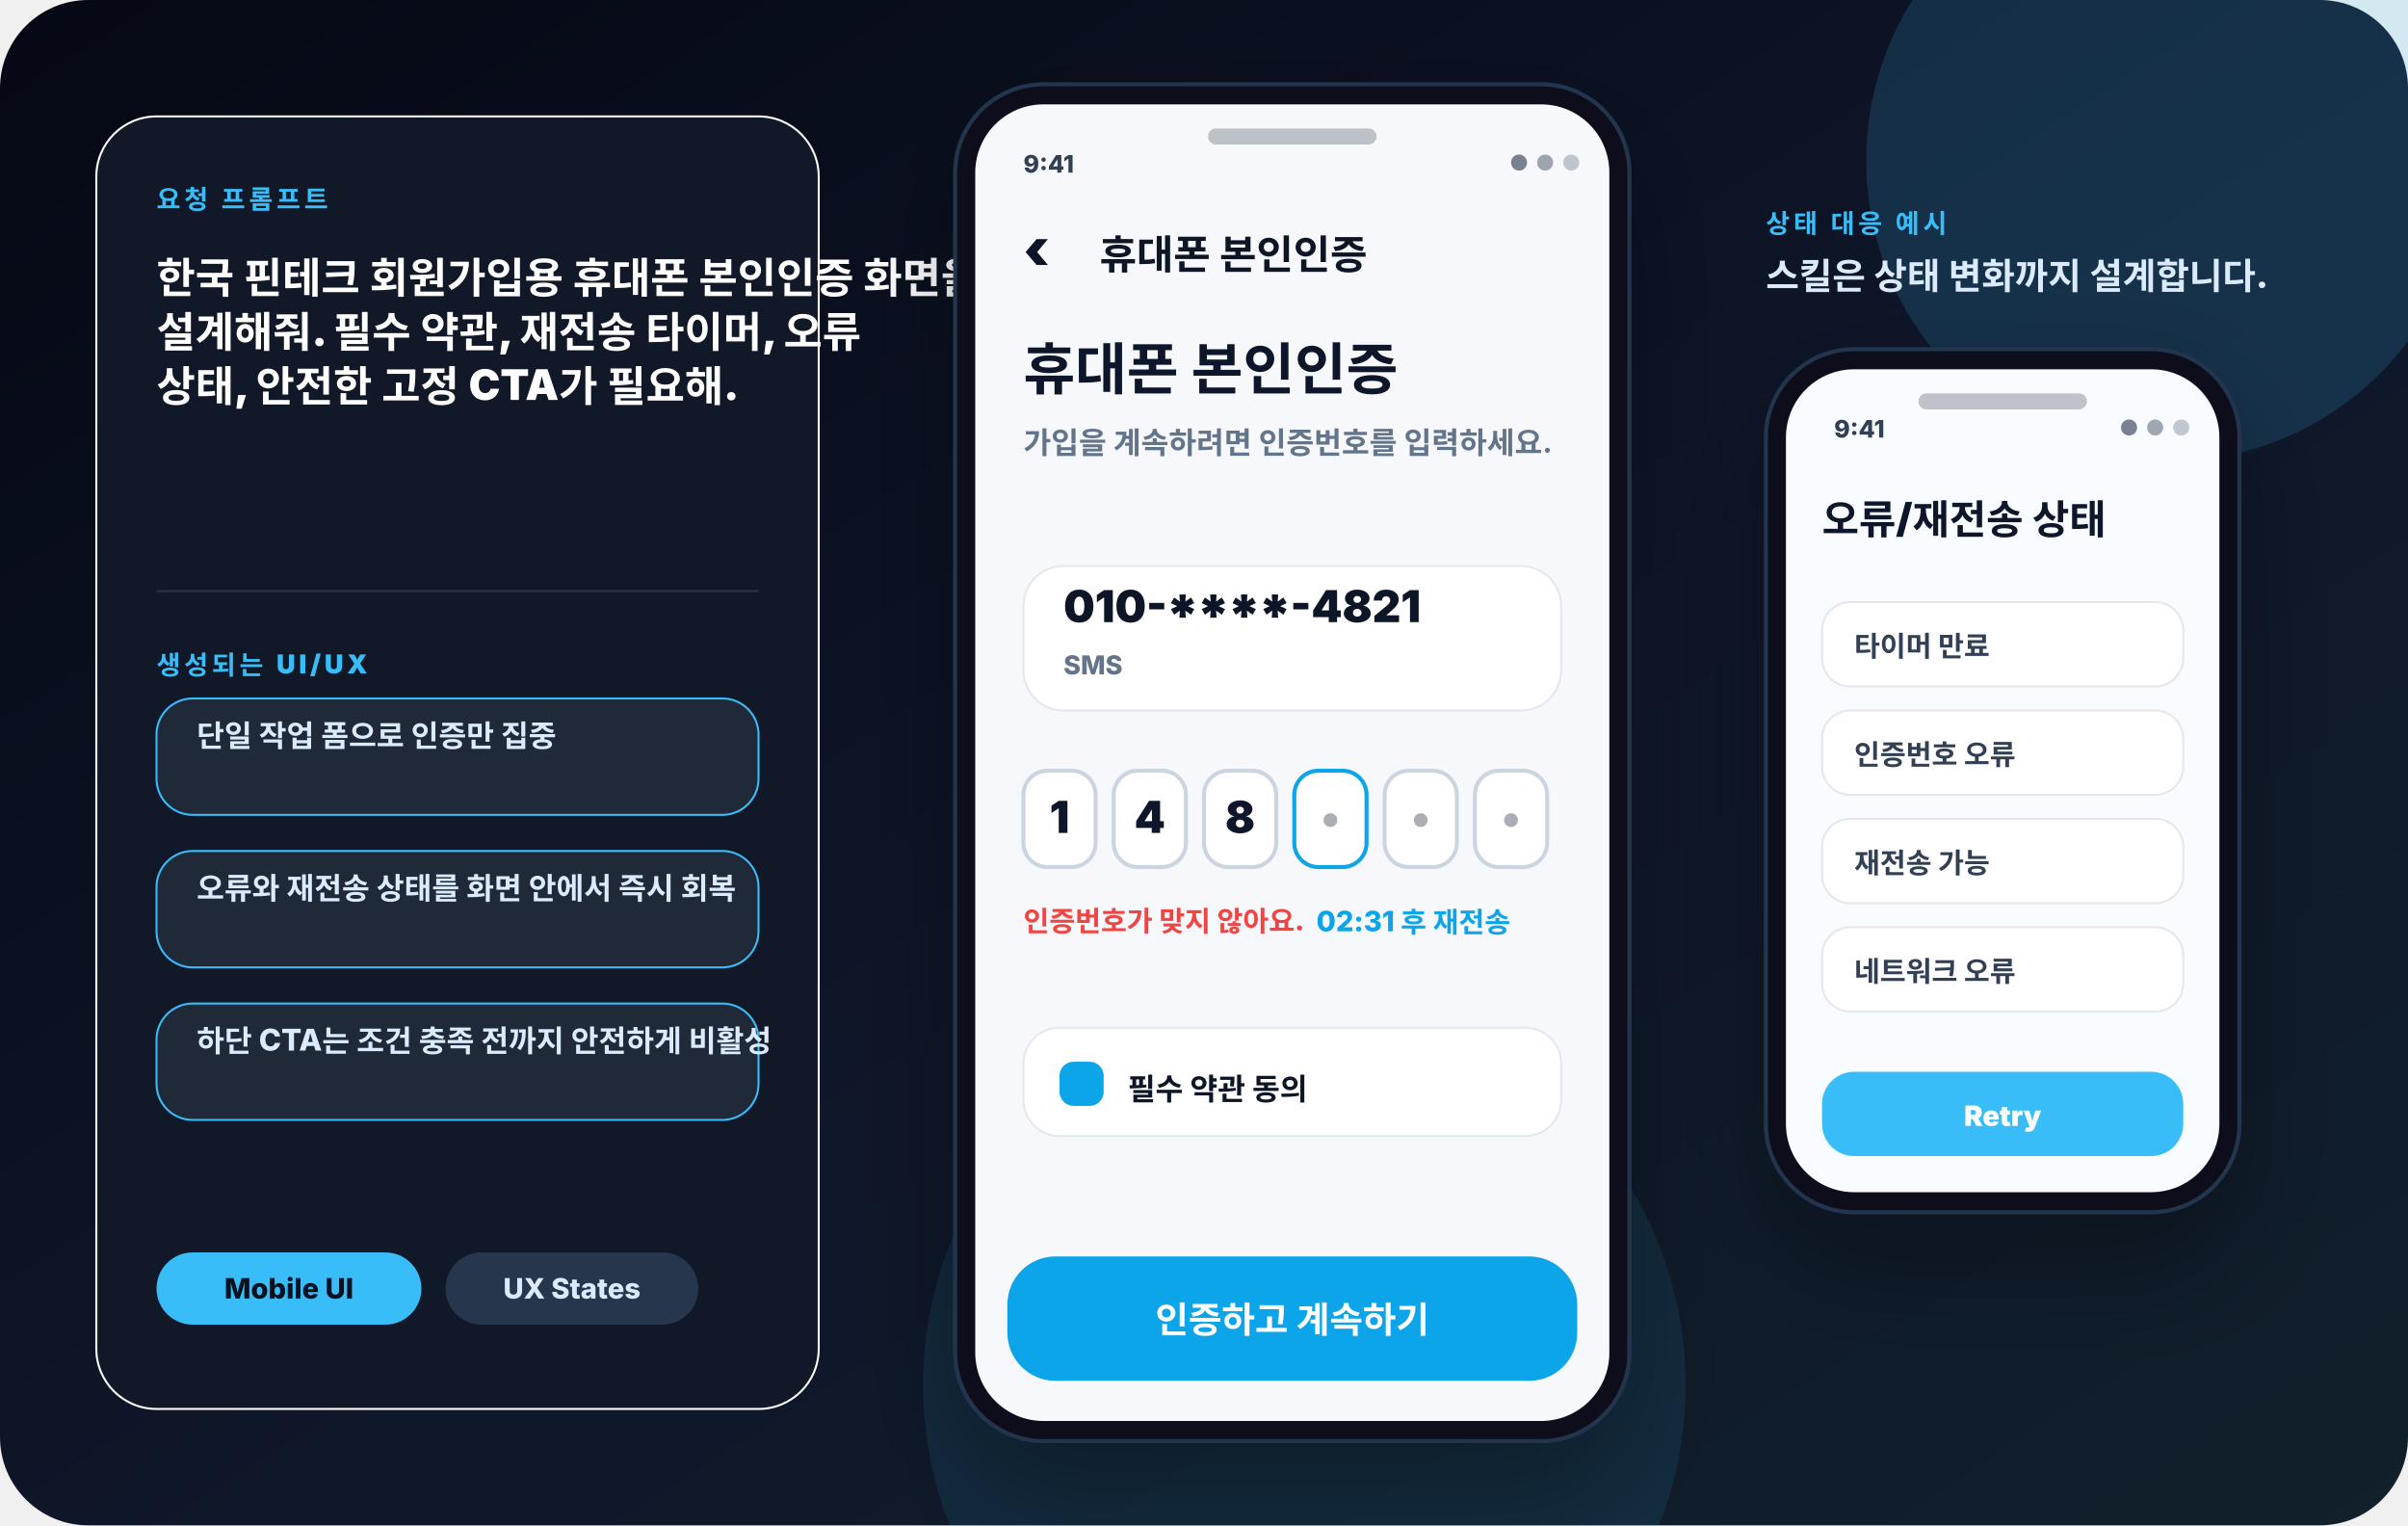
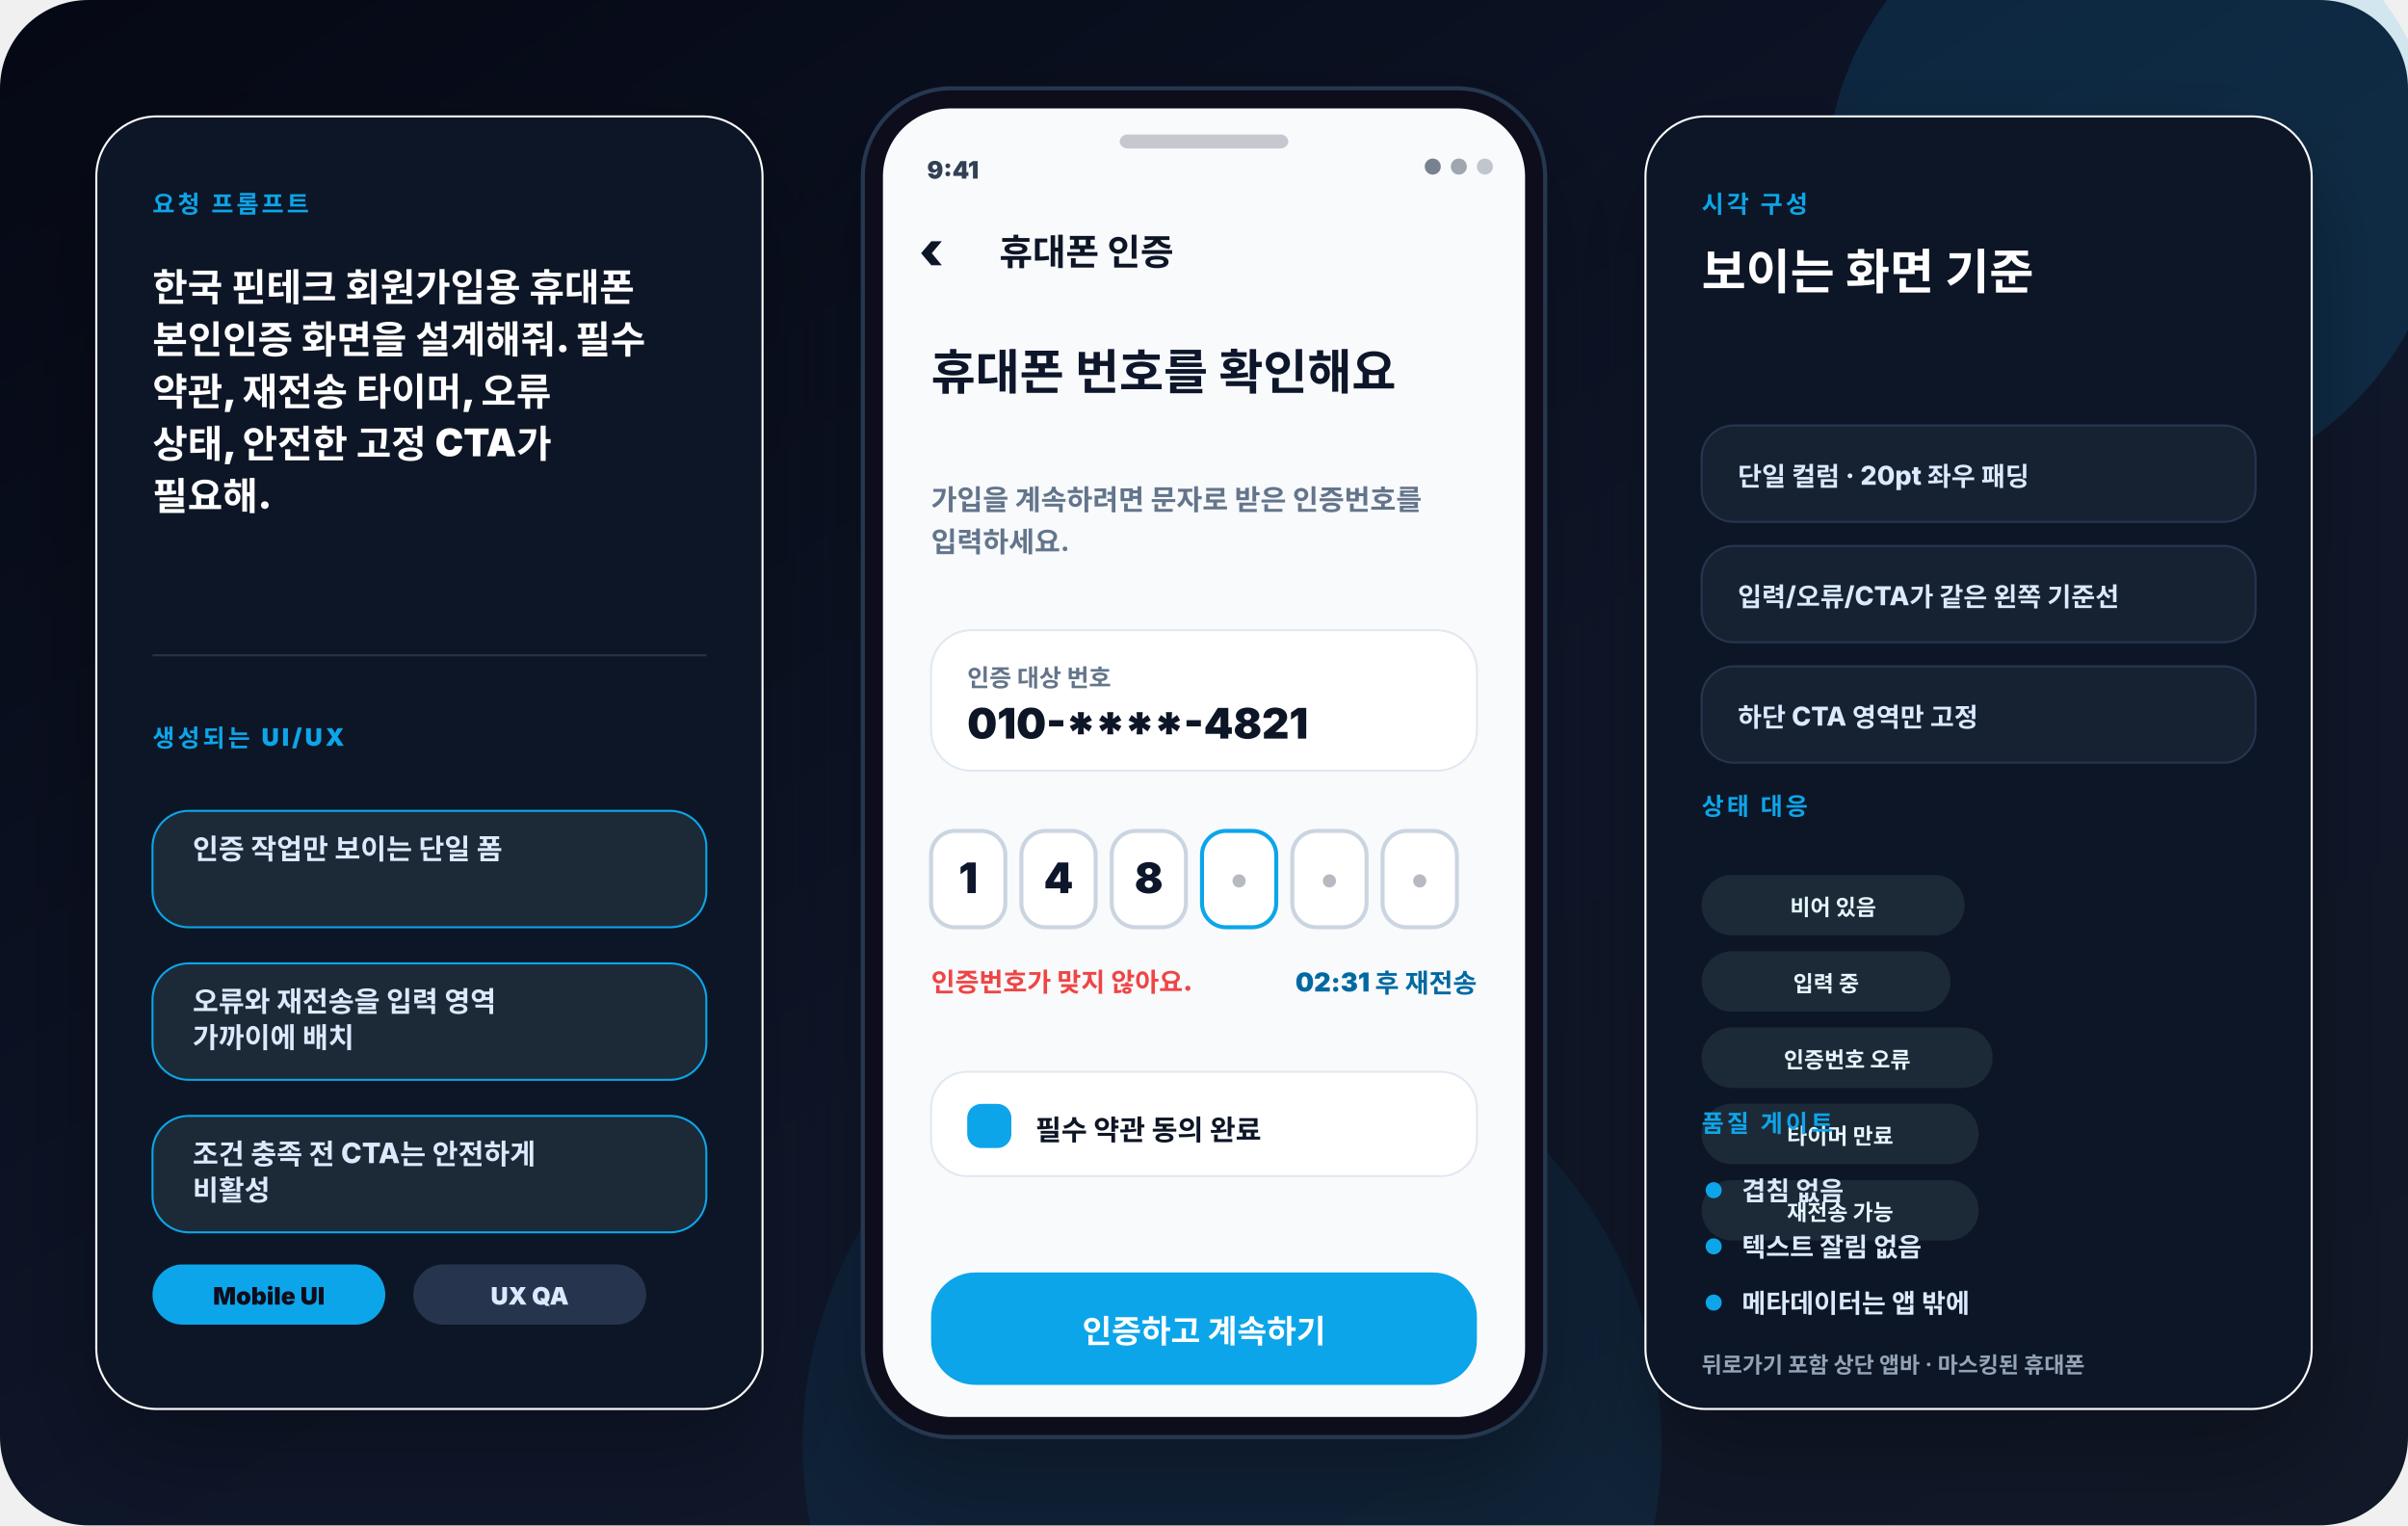
- <svg xmlns="http://www.w3.org/2000/svg" width="1200" height="760" viewBox="0 0 1200 760" role="img" aria-labelledby="title desc">
+ <svg xmlns="http://www.w3.org/2000/svg" width="1200" height="760" viewBox="0 0 1200 760" role="img" aria-labelledby="title desc" data-template="visual-composition-v2" data-generated-by="scripts/generate_preview_svgs.py">
  <defs>
    <linearGradient id="bg" x1="0" y1="0" x2="1" y2="1">
      <stop offset="0" stop-color="#050814" />
      <stop offset=".55" stop-color="#0f172a" />
-       <stop offset="1" stop-color="#11202b" />
+       <stop offset="1" stop-color="#111827" />
    </linearGradient>
    <filter id="shadow" x="-20%" y="-20%" width="140%" height="140%">
-       <feDropShadow dx="0" dy="24" stdDeviation="28" flood-color="#000" flood-opacity=".32" />
+       <feDropShadow dx="0" dy="22" stdDeviation="24" flood-color="#000" flood-opacity=".30" />
    </filter>
    <style>text{font-family:-apple-system,BlinkMacSystemFont,'Pretendard','Noto Sans KR','Segoe UI',sans-serif} .card{filter:url(#shadow)}</style>
  </defs>
  <rect width="1200" height="760" rx="44" fill="url(#bg)" />
-   <circle cx="1080" cy="80" r="150" fill="#38bdf8" opacity=".16" />
-   <circle cx="650" cy="690" r="190" fill="#38bdf8" opacity=".10" />
-   <rect x="48" y="58" width="360" height="644" rx="30" fill="#111827" stroke="#ffffff" stroke-width="1" />
-   <text x="78" y="104" fill="#38bdf8" font-size="13" font-weight="900" letter-spacing="1.8">요청 프롬프트</text>
-   <text x="78" y="146" fill="#ffffff" font-size="21" font-weight="850">한국 핀테크 회원가입용 휴대폰 본인인증 화면을</text>
-   <text x="78" y="173" fill="#ffffff" font-size="21" font-weight="850">설계해줘. 필수 약관, 재전송 타이머, 오류</text>
-   <text x="78" y="200" fill="#ffffff" font-size="21" font-weight="850">상태, 안전한 고정 CTA가 필요해.</text>
-   <rect x="78" y="294" width="300" height="1" rx="0" fill="#ffffff" opacity="0.12" />
-   <text x="78" y="336" fill="#38bdf8" font-size="13" font-weight="900" letter-spacing="1.8">생성되는 UI/UX</text>
-   <rect x="78" y="348" width="300" height="58" rx="18" fill="#1f2937" stroke="#38bdf8" stroke-width="1" />
-   <text x="98" y="372" fill="#dbeafe" font-size="15" font-weight="760">단일 작업 폼으로 인증만 집중</text>
-   <rect x="78" y="424" width="300" height="58" rx="18" fill="#1f2937" stroke="#38bdf8" stroke-width="1" />
-   <text x="98" y="448" fill="#dbeafe" font-size="15" font-weight="760">오류와 재전송 상태를 화면 안에서 즉시 회복</text>
-   <rect x="78" y="500" width="300" height="58" rx="18" fill="#1f2937" stroke="#38bdf8" stroke-width="1" />
-   <text x="98" y="524" fill="#dbeafe" font-size="15" font-weight="760">하단 CTA는 조건 충족 전까지 안전하게 비활성</text>
-   <rect x="78" y="624" width="132" height="36" rx="18.0" fill="#38bdf8" />
-   <text x="144.0" y="647.0" fill="#07111f" font-size="14" font-weight="800" text-anchor="middle">Mobile UI</text>
-   <rect x="222" y="624" width="126" height="36" rx="18.0" fill="#26364d" />
-   <text x="285.0" y="647.0" fill="#dbeafe" font-size="14" font-weight="800" text-anchor="middle">UX States</text>
+   <circle cx="1064" cy="92" r="154" fill="#0ea5e9" opacity="0.14" stroke-width="1" />
+   <circle cx="614" cy="720" r="214" fill="#0ea5e9" opacity="0.08" stroke-width="1" />
  <g class="card">
-     <rect x="476" y="42" width="336" height="676" rx="44" fill="#07111f" stroke="#24364d" stroke-width="2" />
-     <rect x="486" y="52" width="316" height="656" rx="34" fill="#f7f8fb" />
-     <rect x="602.0" y="64" width="84" height="8" rx="4" fill="#0f1d2e" opacity="0.25" />
-     <text x="510" y="86" fill="#334155" font-size="12" font-weight="800">9:41</text>
-     <circle cx="757" cy="81" r="4" fill="#334155" opacity=".65" />
-     <circle cx="770" cy="81" r="4" fill="#334155" opacity=".45" />
-     <circle cx="783" cy="81" r="4" fill="#334155" opacity=".28" />
-     <text x="510" y="134" fill="#111827" font-size="28" font-weight="900">‹</text>
-     <text x="548" y="134" fill="#111827" font-size="20" font-weight="900">휴대폰 본인인증</text>
-     <text x="510" y="194" fill="#0f172a" font-size="28" font-weight="900">휴대폰 본인인증</text>
-     <text x="510" y="226" fill="#64748b" font-size="15" font-weight="650">가입을 계속하려면 인증번호를 입력하세요.</text>
-     <rect x="510" y="282" width="268" height="72" rx="20" fill="#ffffff" stroke="#e2e8f0" stroke-width="1" />
-     <text x="530" y="310" fill="#111827" font-size="22" font-weight="900">010-****-4821</text>
-     <text x="530" y="336" fill="#64748b" font-size="13" font-weight="800">SMS</text>
-     <rect x="510" y="384" width="36" height="48" rx="12" fill="#ffffff" stroke="#cbd5e1" stroke-width="2" />
-     <text x="528" y="415" fill="#0f172a" font-size="22" font-weight="900" text-anchor="middle">1</text>
-     <rect x="555" y="384" width="36" height="48" rx="12" fill="#ffffff" stroke="#cbd5e1" stroke-width="2" />
-     <text x="573" y="415" fill="#0f172a" font-size="22" font-weight="900" text-anchor="middle">4</text>
-     <rect x="600" y="384" width="36" height="48" rx="12" fill="#ffffff" stroke="#cbd5e1" stroke-width="2" />
-     <text x="618" y="415" fill="#0f172a" font-size="22" font-weight="900" text-anchor="middle">8</text>
-     <rect x="645" y="384" width="36" height="48" rx="12" fill="#ffffff" stroke="#0ea5e9" stroke-width="2" />
-     <text x="663" y="415" fill="#0f172a" font-size="22" font-weight="900" text-anchor="middle" opacity="0.35">•</text>
-     <rect x="690" y="384" width="36" height="48" rx="12" fill="#ffffff" stroke="#cbd5e1" stroke-width="2" />
-     <text x="708" y="415" fill="#0f172a" font-size="22" font-weight="900" text-anchor="middle" opacity="0.35">•</text>
-     <rect x="735" y="384" width="36" height="48" rx="12" fill="#ffffff" stroke="#cbd5e1" stroke-width="2" />
-     <text x="753" y="415" fill="#0f172a" font-size="22" font-weight="900" text-anchor="middle" opacity="0.35">•</text>
-     <text x="510" y="464" fill="#ef4444" font-size="14" font-weight="800">인증번호가 맞지 않아요.</text>
-     <text x="656" y="464" fill="#0ea5e9" font-size="14" font-weight="800">02:31 후 재전송</text>
-     <rect x="510" y="512" width="268" height="54" rx="18" fill="#ffffff" stroke="#e2e8f0" stroke-width="1" />
-     <rect x="528" y="529" width="22" height="22" rx="7" fill="#0ea5e9" />
-     <text x="562" y="548" fill="#111827" font-size="15" font-weight="800">필수 약관 동의</text>
-     <rect x="502" y="626" width="284" height="62" rx="24" fill="#0ea5e9" />
-     <text x="644" y="664" fill="#ffffff" font-size="18" font-weight="900" text-anchor="middle">인증하고 계속하기</text>
+     <rect x="48" y="58" width="332" height="644" rx="30" fill="#111827" stroke="#ffffff" stroke-width="1" />
+     <text x="76" y="106" fill="#0ea5e9" font-size="12" font-weight="900" letter-spacing="1.5">요청 프롬프트</text>
+     <text x="76" y="150" fill="#ffffff" font-size="19" font-weight="850">한국 핀테크 회원가입용 휴대폰</text>
+     <text x="76" y="176" fill="#ffffff" font-size="19" font-weight="850">본인인증 화면을 설계해줘. 필수</text>
+     <text x="76" y="202" fill="#ffffff" font-size="19" font-weight="850">약관, 재전송 타이머, 오류</text>
+     <text x="76" y="228" fill="#ffffff" font-size="19" font-weight="850">상태, 안전한 고정 CTA가</text>
+     <text x="76" y="254" fill="#ffffff" font-size="19" font-weight="850">필요해.</text>
+     <rect x="76" y="326" width="276" height="1" rx="0" fill="#ffffff" stroke-width="1" opacity="0.12" />
+     <text x="76" y="372" fill="#0ea5e9" font-size="12" font-weight="900" letter-spacing="1.5">생성되는 UI/UX</text>
+     <rect x="76" y="404" width="276" height="58" rx="18" fill="#1f2937" stroke="#0ea5e9" stroke-width="1" />
+     <text x="96" y="428" fill="#dbeafe" font-size="14" font-weight="760">인증 작업만 보이는 단일 폼</text>
+     <rect x="76" y="480" width="276" height="58" rx="18" fill="#1f2937" stroke="#0ea5e9" stroke-width="1" />
+     <text x="96" y="504" fill="#dbeafe" font-size="14" font-weight="760">오류와 재전송을 입력 영역</text>
+     <text x="96" y="522" fill="#dbeafe" font-size="14" font-weight="760">가까이에 배치</text>
+     <rect x="76" y="556" width="276" height="58" rx="18" fill="#1f2937" stroke="#0ea5e9" stroke-width="1" />
+     <text x="96" y="580" fill="#dbeafe" font-size="14" font-weight="760">조건 충족 전 CTA는 안전하게</text>
+     <text x="96" y="598" fill="#dbeafe" font-size="14" font-weight="760">비활성</text>
+     <rect x="76" y="630" width="116" height="30" rx="15" fill="#0ea5e9" stroke-width="1" />
+     <text x="134.0" y="650" fill="#07111f" font-size="12" font-weight="850" text-anchor="middle">Mobile UI</text>
+     <rect x="206" y="630" width="116" height="30" rx="15" fill="#26364d" stroke-width="1" />
+     <text x="264.0" y="650" fill="#dbeafe" font-size="12" font-weight="850" text-anchor="middle">UX QA</text>
+   </g>
+   <g class="card" data-phone-template="fintech-phone-verification">
+     <rect x="430" y="44" width="340" height="672" rx="44" fill="#07111f" stroke="#27374f" stroke-width="2" />
+     <rect x="440" y="54" width="320" height="652" rx="34" fill="#f8fafc" stroke-width="1" />
+     <rect x="558.0" y="67" width="84" height="7" rx="4" fill="#0f172a" stroke-width="1" opacity="0.22" />
+     <text x="462" y="89" fill="#334155" font-size="12" font-weight="850">9:41</text>
+     <circle cx="714" cy="83" r="4" fill="#334155" opacity="0.65" stroke-width="1" />
+     <circle cx="727" cy="83" r="4" fill="#334155" opacity="0.45" stroke-width="1" />
+     <circle cx="740" cy="83" r="4" fill="#334155" opacity="0.28" stroke-width="1" />
+     <text x="458" y="134" fill="#111827" font-size="26" font-weight="900">‹</text>
+     <text x="498" y="132" fill="#111827" font-size="18" font-weight="900">휴대폰 인증</text>
+     <text x="464" y="194" fill="#0f172a" font-size="24" font-weight="900">휴대폰 번호를 확인해요</text>
+     <text x="464" y="254" fill="#64748b" font-size="14" font-weight="650">가입을 계속하려면 문자로 받은 인증번호를</text>
+     <text x="464" y="275" fill="#64748b" font-size="14" font-weight="650">입력하세요.</text>
+     <rect x="464" y="314" width="272" height="70" rx="20" fill="#ffffff" stroke="#e2e8f0" stroke-width="1" />
+     <text x="482" y="342" fill="#64748b" font-size="12" font-weight="800">인증 대상 번호</text>
+     <text x="482" y="368" fill="#111827" font-size="21" font-weight="900">010-****-4821</text>
+     <rect x="464" y="414" width="37" height="48" rx="12" fill="#ffffff" stroke="#cbd5e1" stroke-width="2" />
+     <text x="482.5" y="445" fill="#0f172a" font-size="21" font-weight="900" text-anchor="middle">1</text>
+     <rect x="509" y="414" width="37" height="48" rx="12" fill="#ffffff" stroke="#cbd5e1" stroke-width="2" />
+     <text x="527.5" y="445" fill="#0f172a" font-size="21" font-weight="900" text-anchor="middle">4</text>
+     <rect x="554" y="414" width="37" height="48" rx="12" fill="#ffffff" stroke="#cbd5e1" stroke-width="2" />
+     <text x="572.5" y="445" fill="#0f172a" font-size="21" font-weight="900" text-anchor="middle">8</text>
+     <rect x="599" y="414" width="37" height="48" rx="12" fill="#ffffff" stroke="#0ea5e9" stroke-width="2" />
+     <text x="617.5" y="445" fill="#0f172a" font-size="21" font-weight="900" text-anchor="middle" opacity="0.3">•</text>
+     <rect x="644" y="414" width="37" height="48" rx="12" fill="#ffffff" stroke="#cbd5e1" stroke-width="2" />
+     <text x="662.5" y="445" fill="#0f172a" font-size="21" font-weight="900" text-anchor="middle" opacity="0.3">•</text>
+     <rect x="689" y="414" width="37" height="48" rx="12" fill="#ffffff" stroke="#cbd5e1" stroke-width="2" />
+     <text x="707.5" y="445" fill="#0f172a" font-size="21" font-weight="900" text-anchor="middle" opacity="0.3">•</text>
+     <text x="464" y="494" fill="#ef4444" font-size="13" font-weight="850">인증번호가 맞지 않아요.</text>
+     <text x="736" y="494" fill="#0369a1" font-size="13" font-weight="850" text-anchor="end">02:31 후 재전송</text>
+     <rect x="464" y="534" width="272" height="52" rx="18" fill="#ffffff" stroke="#e2e8f0" stroke-width="1" />
+     <rect x="482" y="550" width="22" height="22" rx="7" fill="#0ea5e9" stroke-width="1" />
+     <text x="516" y="568" fill="#111827" font-size="14" font-weight="800">필수 약관 동의 완료</text>
+     <rect x="464" y="634" width="272" height="56" rx="22" fill="#0ea5e9" stroke-width="1" />
+     <text x="600.0" y="669" fill="#ffffff" font-size="16" font-weight="900" text-anchor="middle">인증하고 계속하기</text>
  </g>
  <g class="card">
-     <rect x="880" y="174" width="236" height="430" rx="44" fill="#07111f" stroke="#24364d" stroke-width="2" />
-     <rect x="890" y="184" width="216" height="410" rx="34" fill="#f8fbff" />
-     <rect x="956.0" y="196" width="84" height="8" rx="4" fill="#0f1d2e" opacity="0.25" />
-     <text x="914" y="218" fill="#334155" font-size="12" font-weight="800">9:41</text>
-     <circle cx="1061" cy="213" r="4" fill="#334155" opacity=".65" />
-     <circle cx="1074" cy="213" r="4" fill="#334155" opacity=".45" />
-     <circle cx="1087" cy="213" r="4" fill="#334155" opacity=".28" />
-     <text x="908" y="266" fill="#0f172a" font-size="20" font-weight="900">오류/재전송 상태</text>
-     <rect x="908" y="300" width="180" height="42" rx="14" fill="#ffffff" stroke="#e5e7eb" stroke-width="1" />
-     <text x="924" y="327" fill="#334155" font-size="14" font-weight="760">타이머 만료</text>
-     <rect x="908" y="354" width="180" height="42" rx="14" fill="#ffffff" stroke="#e5e7eb" stroke-width="1" />
-     <text x="924" y="381" fill="#334155" font-size="14" font-weight="760">인증번호 오류</text>
-     <rect x="908" y="408" width="180" height="42" rx="14" fill="#ffffff" stroke="#e5e7eb" stroke-width="1" />
-     <text x="924" y="435" fill="#334155" font-size="14" font-weight="760">재전송 가능</text>
-     <rect x="908" y="462" width="180" height="42" rx="14" fill="#ffffff" stroke="#e5e7eb" stroke-width="1" />
-     <text x="924" y="489" fill="#334155" font-size="14" font-weight="760">네트워크 오류</text>
-     <rect x="908" y="534" width="180" height="42" rx="16" fill="#38bdf8" />
-     <text x="998" y="561" fill="#ffffff" font-size="14" font-weight="900" text-anchor="middle">Retry</text>
+     <rect x="820" y="58" width="332" height="644" rx="30" fill="#101827" stroke="#ffffff" stroke-width="1" />
+     <text x="848" y="106" fill="#0ea5e9" font-size="12" font-weight="900" letter-spacing="1.5">시각 구성</text>
+     <text x="848" y="144" fill="#ffffff" font-size="24" font-weight="900">보이는 화면 기준</text>
+     <rect x="848" y="212" width="276" height="48" rx="16" fill="#172033" stroke="#27364f" stroke-width="1" />
+     <text x="866" y="242" fill="#dbeafe" font-size="13" font-weight="760">단일 컬럼 · 20pt 좌우 패딩</text>
+     <rect x="848" y="272" width="276" height="48" rx="16" fill="#172033" stroke="#27364f" stroke-width="1" />
+     <text x="866" y="302" fill="#dbeafe" font-size="13" font-weight="760">입력/오류/CTA가 같은 왼쪽 기준선</text>
+     <rect x="848" y="332" width="276" height="48" rx="16" fill="#172033" stroke="#27364f" stroke-width="1" />
+     <text x="866" y="362" fill="#dbeafe" font-size="13" font-weight="760">하단 CTA 영역만 고정</text>
+     <text x="848" y="406" fill="#0ea5e9" font-size="12" font-weight="900" letter-spacing="1.5">상태 대응</text>
+     <rect x="848" y="436" width="131" height="30" rx="15" fill="#1f2937" stroke-width="1" />
+     <text x="913.5" y="456" fill="#e5f7ff" font-size="11" font-weight="850" text-anchor="middle">비어 있음</text>
+     <rect x="848" y="474" width="124" height="30" rx="15" fill="#1f2937" stroke-width="1" />
+     <text x="910.0" y="494" fill="#e5f7ff" font-size="11" font-weight="850" text-anchor="middle">입력 중</text>
+     <rect x="848" y="512" width="145" height="30" rx="15" fill="#1f2937" stroke-width="1" />
+     <text x="920.5" y="532" fill="#e5f7ff" font-size="11" font-weight="850" text-anchor="middle">인증번호 오류</text>
+     <rect x="848" y="550" width="138" height="30" rx="15" fill="#1f2937" stroke-width="1" />
+     <text x="917.0" y="570" fill="#e5f7ff" font-size="11" font-weight="850" text-anchor="middle">타이머 만료</text>
+     <rect x="848" y="588" width="138" height="30" rx="15" fill="#1f2937" stroke-width="1" />
+     <text x="917.0" y="608" fill="#e5f7ff" font-size="11" font-weight="850" text-anchor="middle">재전송 가능</text>
+     <text x="848" y="564" fill="#0ea5e9" font-size="12" font-weight="900" letter-spacing="1.5">품질 게이트</text>
+     <circle cx="854" cy="593" r="4" fill="#0ea5e9" stroke-width="1" />
+     <text x="868" y="598" fill="#dbeafe" font-size="13" font-weight="800">겹침 없음</text>
+     <circle cx="854" cy="621" r="4" fill="#0ea5e9" stroke-width="1" />
+     <text x="868" y="626" fill="#dbeafe" font-size="13" font-weight="800">텍스트 잘림 없음</text>
+     <circle cx="854" cy="649" r="4" fill="#0ea5e9" stroke-width="1" />
+     <text x="868" y="654" fill="#dbeafe" font-size="13" font-weight="800">메타데이터는 앱 밖에</text>
+     <text x="848" y="684" fill="#94a3b8" font-size="11" font-weight="650">뒤로가기 포함 상단 앱바 · 마스킹된 휴대폰</text>
  </g>
-   <text x="880" y="116" fill="#38bdf8" font-size="13" font-weight="900" letter-spacing="1.8">상태 대응 예시</text>
-   <text x="880" y="144" fill="#dbeafe" font-size="18" font-weight="800">스킬은 상태 변화까지 설계합니다.</text>
</svg>
